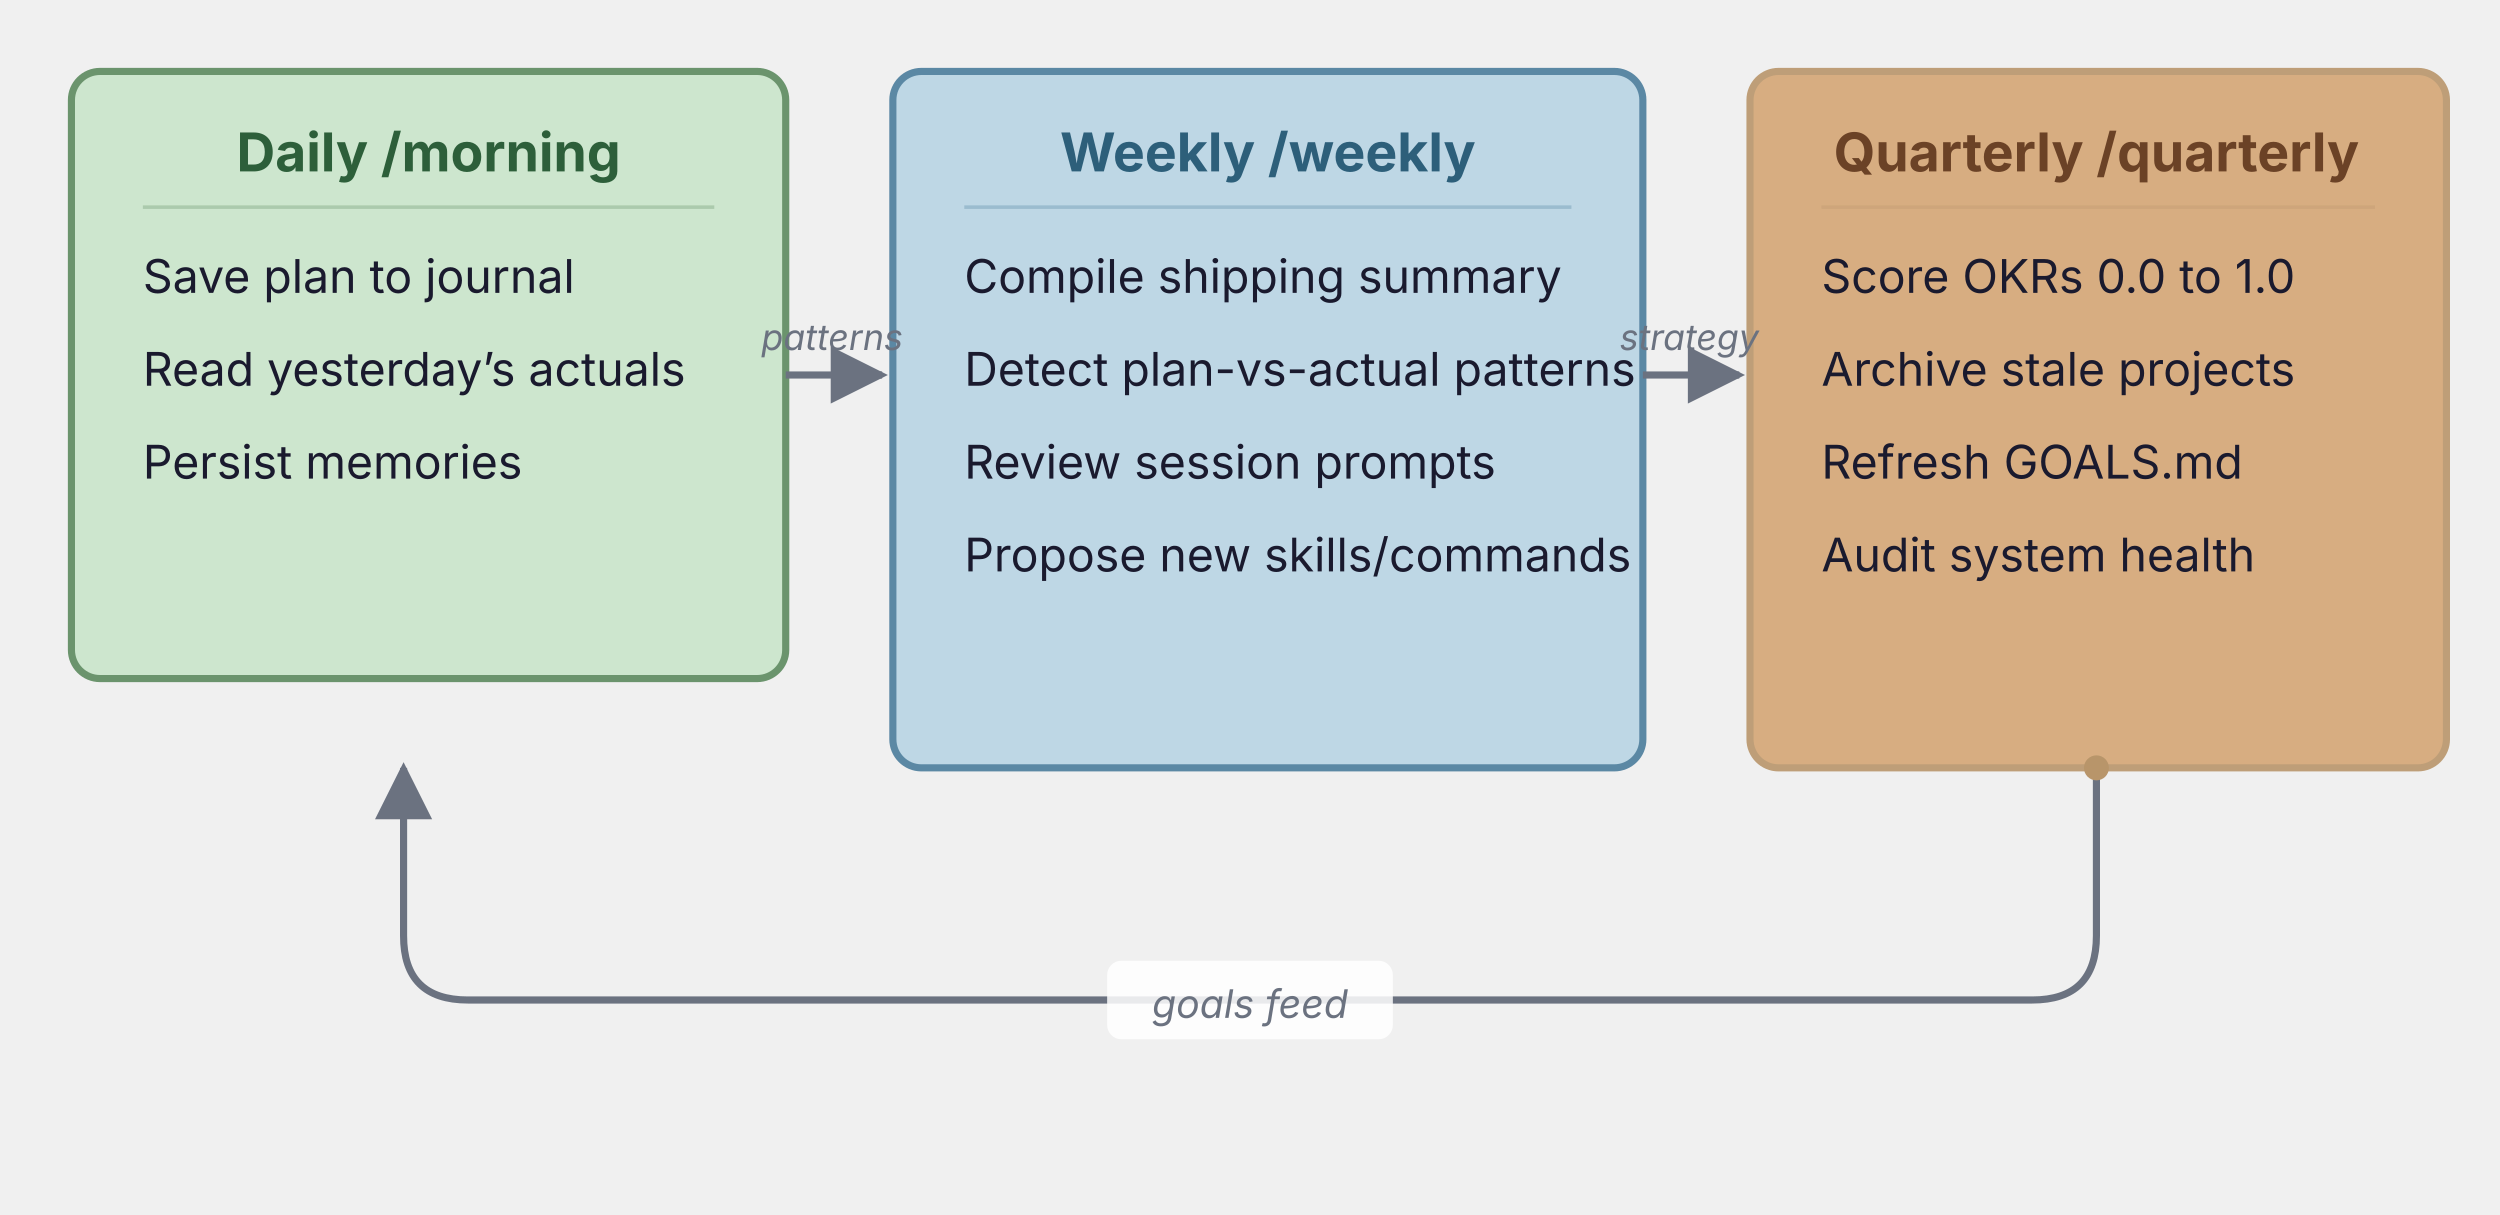
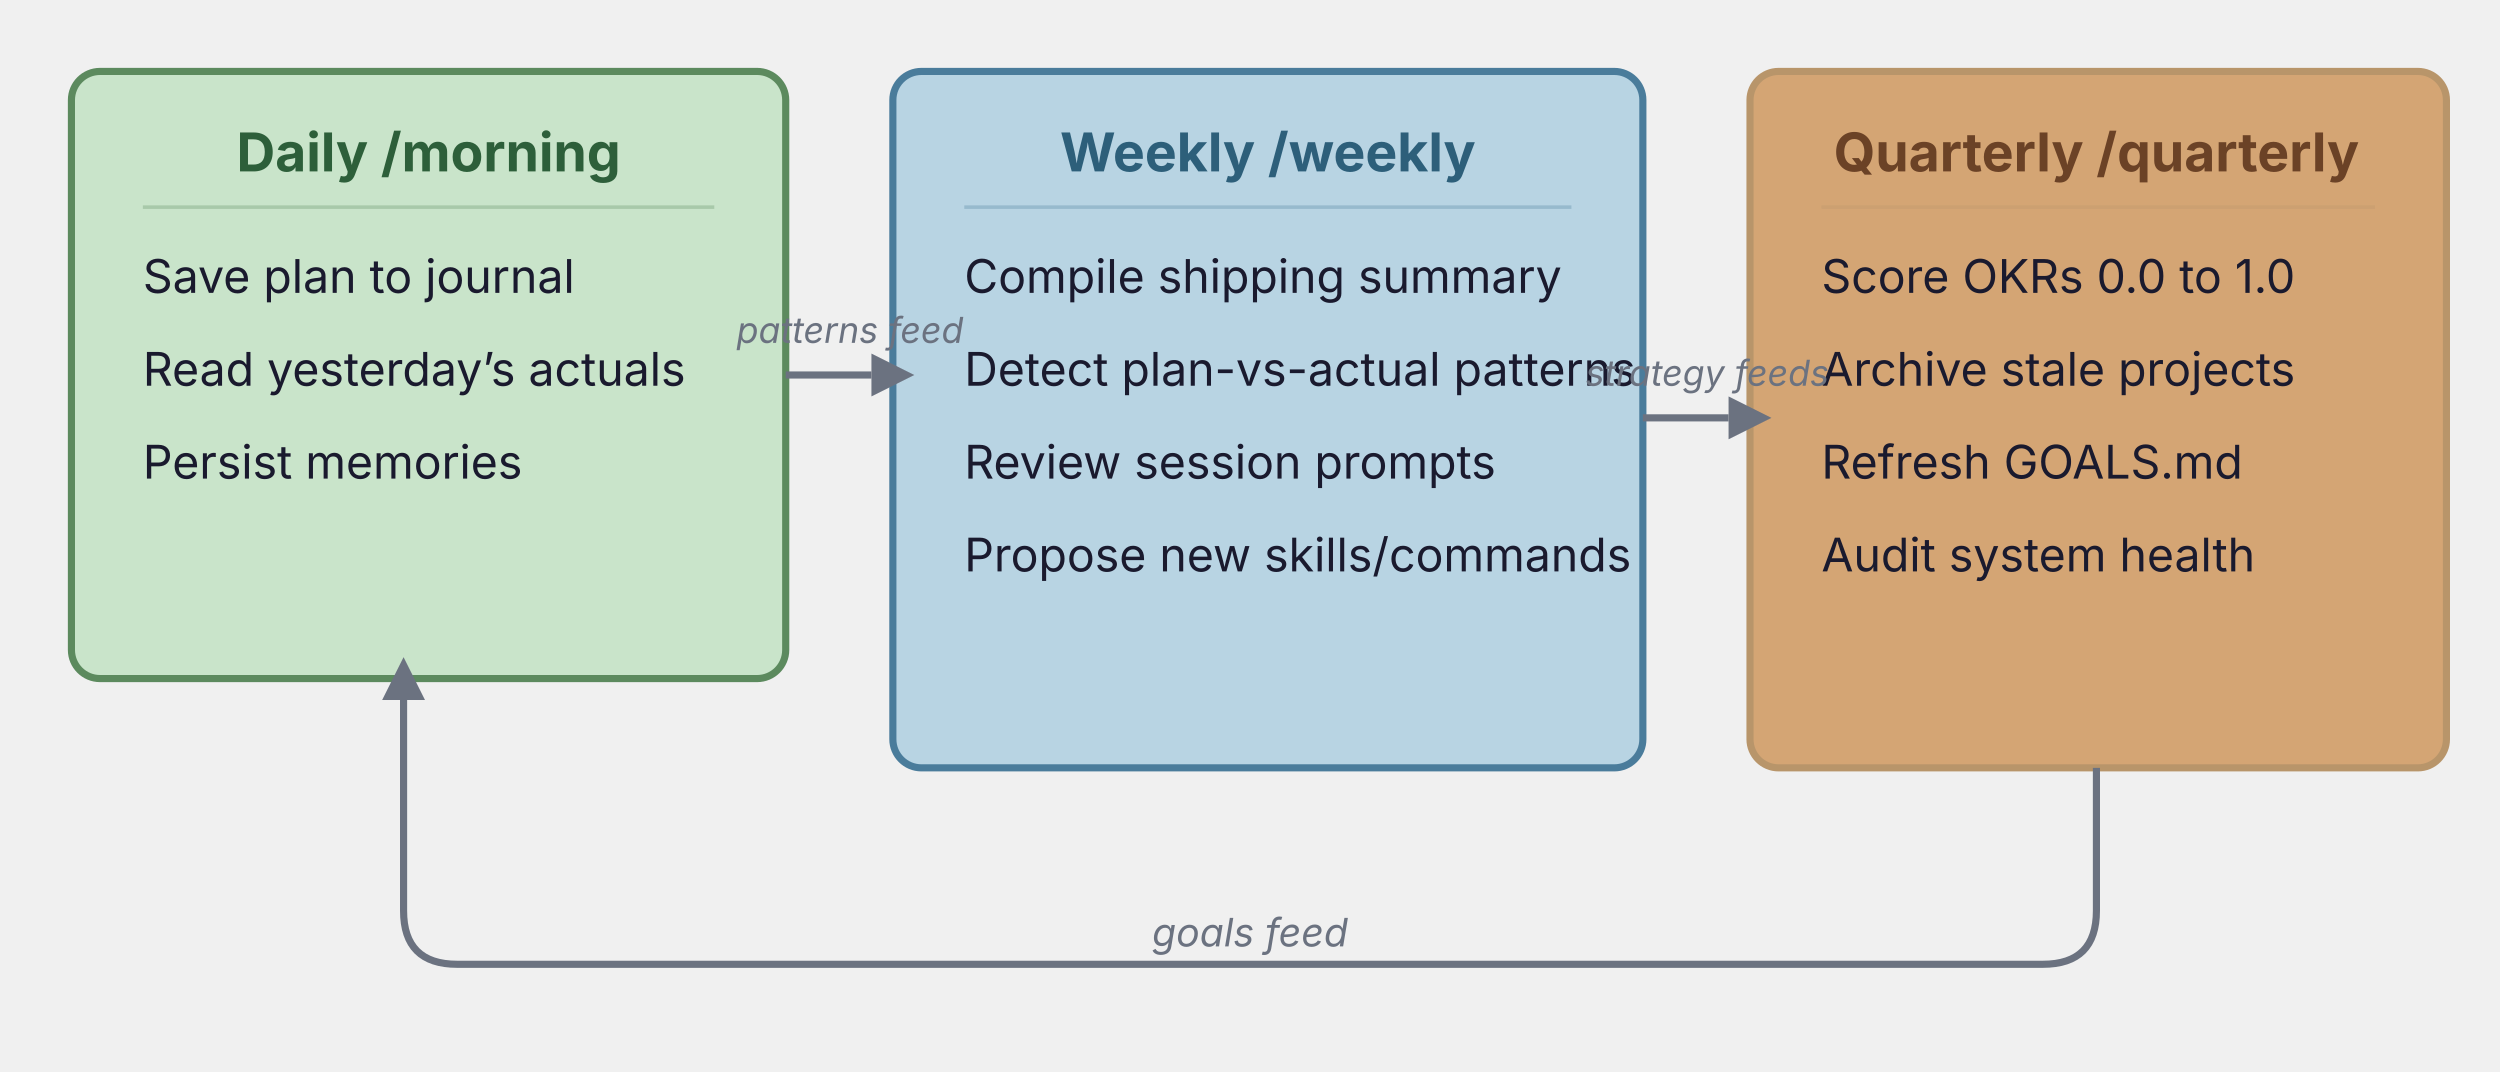
- <svg xmlns="http://www.w3.org/2000/svg" viewBox="0 0 700 340">
-   <defs>
-     <marker id="loop-arrow" viewBox="0 0 10 10" refX="9" refY="5" markerWidth="8" markerHeight="8" orient="auto-start-reverse">
-       <path d="M 0 0 L 10 5 L 0 10 z" fill="#6B7280" />
-     </marker>
-   </defs>
-   <rect x="20" y="20" width="200" height="170" rx="8" fill="#C9E4CA" stroke="#5C8A5E" stroke-width="2" opacity="0.9" />
+ <svg xmlns="http://www.w3.org/2000/svg" viewBox="0 0 700 300">
+   <rect x="20" y="20" width="200" height="170" rx="8" fill="#C9E4CA" stroke="#5C8A5E" stroke-width="2" />
  <text x="120" y="48" font-family="system-ui, -apple-system, sans-serif" font-size="15" font-weight="700" fill="#2D5F3A" text-anchor="middle">Daily /morning</text>
  <line x1="40" y1="58" x2="200" y2="58" stroke="#5C8A5E" stroke-width="1" opacity="0.3" />
  <text x="40" y="82" font-family="system-ui, -apple-system, sans-serif" font-size="13" fill="#1a1a2e">Save plan to journal</text>
  <text x="40" y="108" font-family="system-ui, -apple-system, sans-serif" font-size="13" fill="#1a1a2e">Read yesterday’s actuals</text>
  <text x="40" y="134" font-family="system-ui, -apple-system, sans-serif" font-size="13" fill="#1a1a2e">Persist memories</text>
-   <rect x="250" y="20" width="210" height="195" rx="8" fill="#B8D4E3" stroke="#4A7C9B" stroke-width="2" opacity="0.9" />
+   <rect x="250" y="20" width="210" height="195" rx="8" fill="#B8D4E3" stroke="#4A7C9B" stroke-width="2" />
  <text x="355" y="48" font-family="system-ui, -apple-system, sans-serif" font-size="15" font-weight="700" fill="#2D5F7A" text-anchor="middle">Weekly /weekly</text>
  <line x1="270" y1="58" x2="440" y2="58" stroke="#4A7C9B" stroke-width="1" opacity="0.3" />
  <text x="270" y="82" font-family="system-ui, -apple-system, sans-serif" font-size="13" fill="#1a1a2e">Compile shipping summary</text>
  <text x="270" y="108" font-family="system-ui, -apple-system, sans-serif" font-size="13" fill="#1a1a2e">Detect plan-vs-actual patterns</text>
  <text x="270" y="134" font-family="system-ui, -apple-system, sans-serif" font-size="13" fill="#1a1a2e">Review session prompts</text>
  <text x="270" y="160" font-family="system-ui, -apple-system, sans-serif" font-size="13" fill="#1a1a2e">Propose new skills/commands</text>
-   <rect x="490" y="20" width="195" height="195" rx="8" fill="#D4A574" stroke="#B8956A" stroke-width="2" opacity="0.9" />
+   <rect x="490" y="20" width="195" height="195" rx="8" fill="#D4A574" stroke="#B8956A" stroke-width="2" />
  <text x="587" y="48" font-family="system-ui, -apple-system, sans-serif" font-size="15" font-weight="700" fill="#6B4226" text-anchor="middle">Quarterly /quarterly</text>
  <line x1="510" y1="58" x2="665" y2="58" stroke="#B8956A" stroke-width="1" opacity="0.3" />
  <text x="510" y="82" font-family="system-ui, -apple-system, sans-serif" font-size="13" fill="#1a1a2e">Score OKRs 0.0 to 1.0</text>
  <text x="510" y="108" font-family="system-ui, -apple-system, sans-serif" font-size="13" fill="#1a1a2e">Archive stale projects</text>
  <text x="510" y="134" font-family="system-ui, -apple-system, sans-serif" font-size="13" fill="#1a1a2e">Refresh GOALS.md</text>
  <text x="510" y="160" font-family="system-ui, -apple-system, sans-serif" font-size="13" fill="#1a1a2e">Audit system health</text>
-   <line x1="220" y1="105" x2="247" y2="105" stroke="#6B7280" stroke-width="2" marker-end="url(#loop-arrow)" />
-   <text x="233" y="98" font-family="system-ui, -apple-system, sans-serif" font-size="10" fill="#6B7280" text-anchor="middle" font-style="italic">patterns</text>
-   <line x1="460" y1="105" x2="487" y2="105" stroke="#6B7280" stroke-width="2" marker-end="url(#loop-arrow)" />
-   <text x="473" y="98" font-family="system-ui, -apple-system, sans-serif" font-size="10" fill="#6B7280" text-anchor="middle" font-style="italic">strategy</text>
-   <path d="M 587 215 L 587 262 Q 587 280 569 280 L 131 280 Q 113 280 113 262 L 113 215" fill="none" stroke="#6B7280" stroke-width="2" marker-end="url(#loop-arrow)" />
-   <rect x="310" y="269" width="80" height="22" rx="4" fill="white" opacity="0.85" />
-   <text x="350" y="285" font-family="system-ui, -apple-system, sans-serif" font-size="11" fill="#6B7280" text-anchor="middle" font-style="italic">goals feed</text>
-   <circle cx="587" cy="215" r="3.5" fill="#B8956A" />
+   <line x1="220" y1="105" x2="244" y2="105" stroke="#6B7280" stroke-width="2" />
+   <polygon points="244,99 256,105 244,111" fill="#6B7280" />
+   <text x="238" y="96" font-family="system-ui, -apple-system, sans-serif" font-size="10" fill="#6B7280" text-anchor="middle" font-style="italic">patterns feed</text>
+   <line x1="460" y1="117" x2="484" y2="117" stroke="#6B7280" stroke-width="2" />
+   <polygon points="484,111 496,117 484,123" fill="#6B7280" />
+   <text x="478" y="108" font-family="system-ui, -apple-system, sans-serif" font-size="10" fill="#6B7280" text-anchor="middle" font-style="italic">strategy feeds</text>
+   <path d="M 587 215 L 587 255 Q 587 270 572 270 L 128 270 Q 113 270 113 255 L 113 196" fill="none" stroke="#6B7280" stroke-width="2" />
+   <polygon points="107,196 113,184 119,196" fill="#6B7280" />
+   <text x="350" y="265" font-family="system-ui, -apple-system, sans-serif" font-size="11" fill="#6B7280" text-anchor="middle" font-style="italic">goals feed</text>
</svg>
